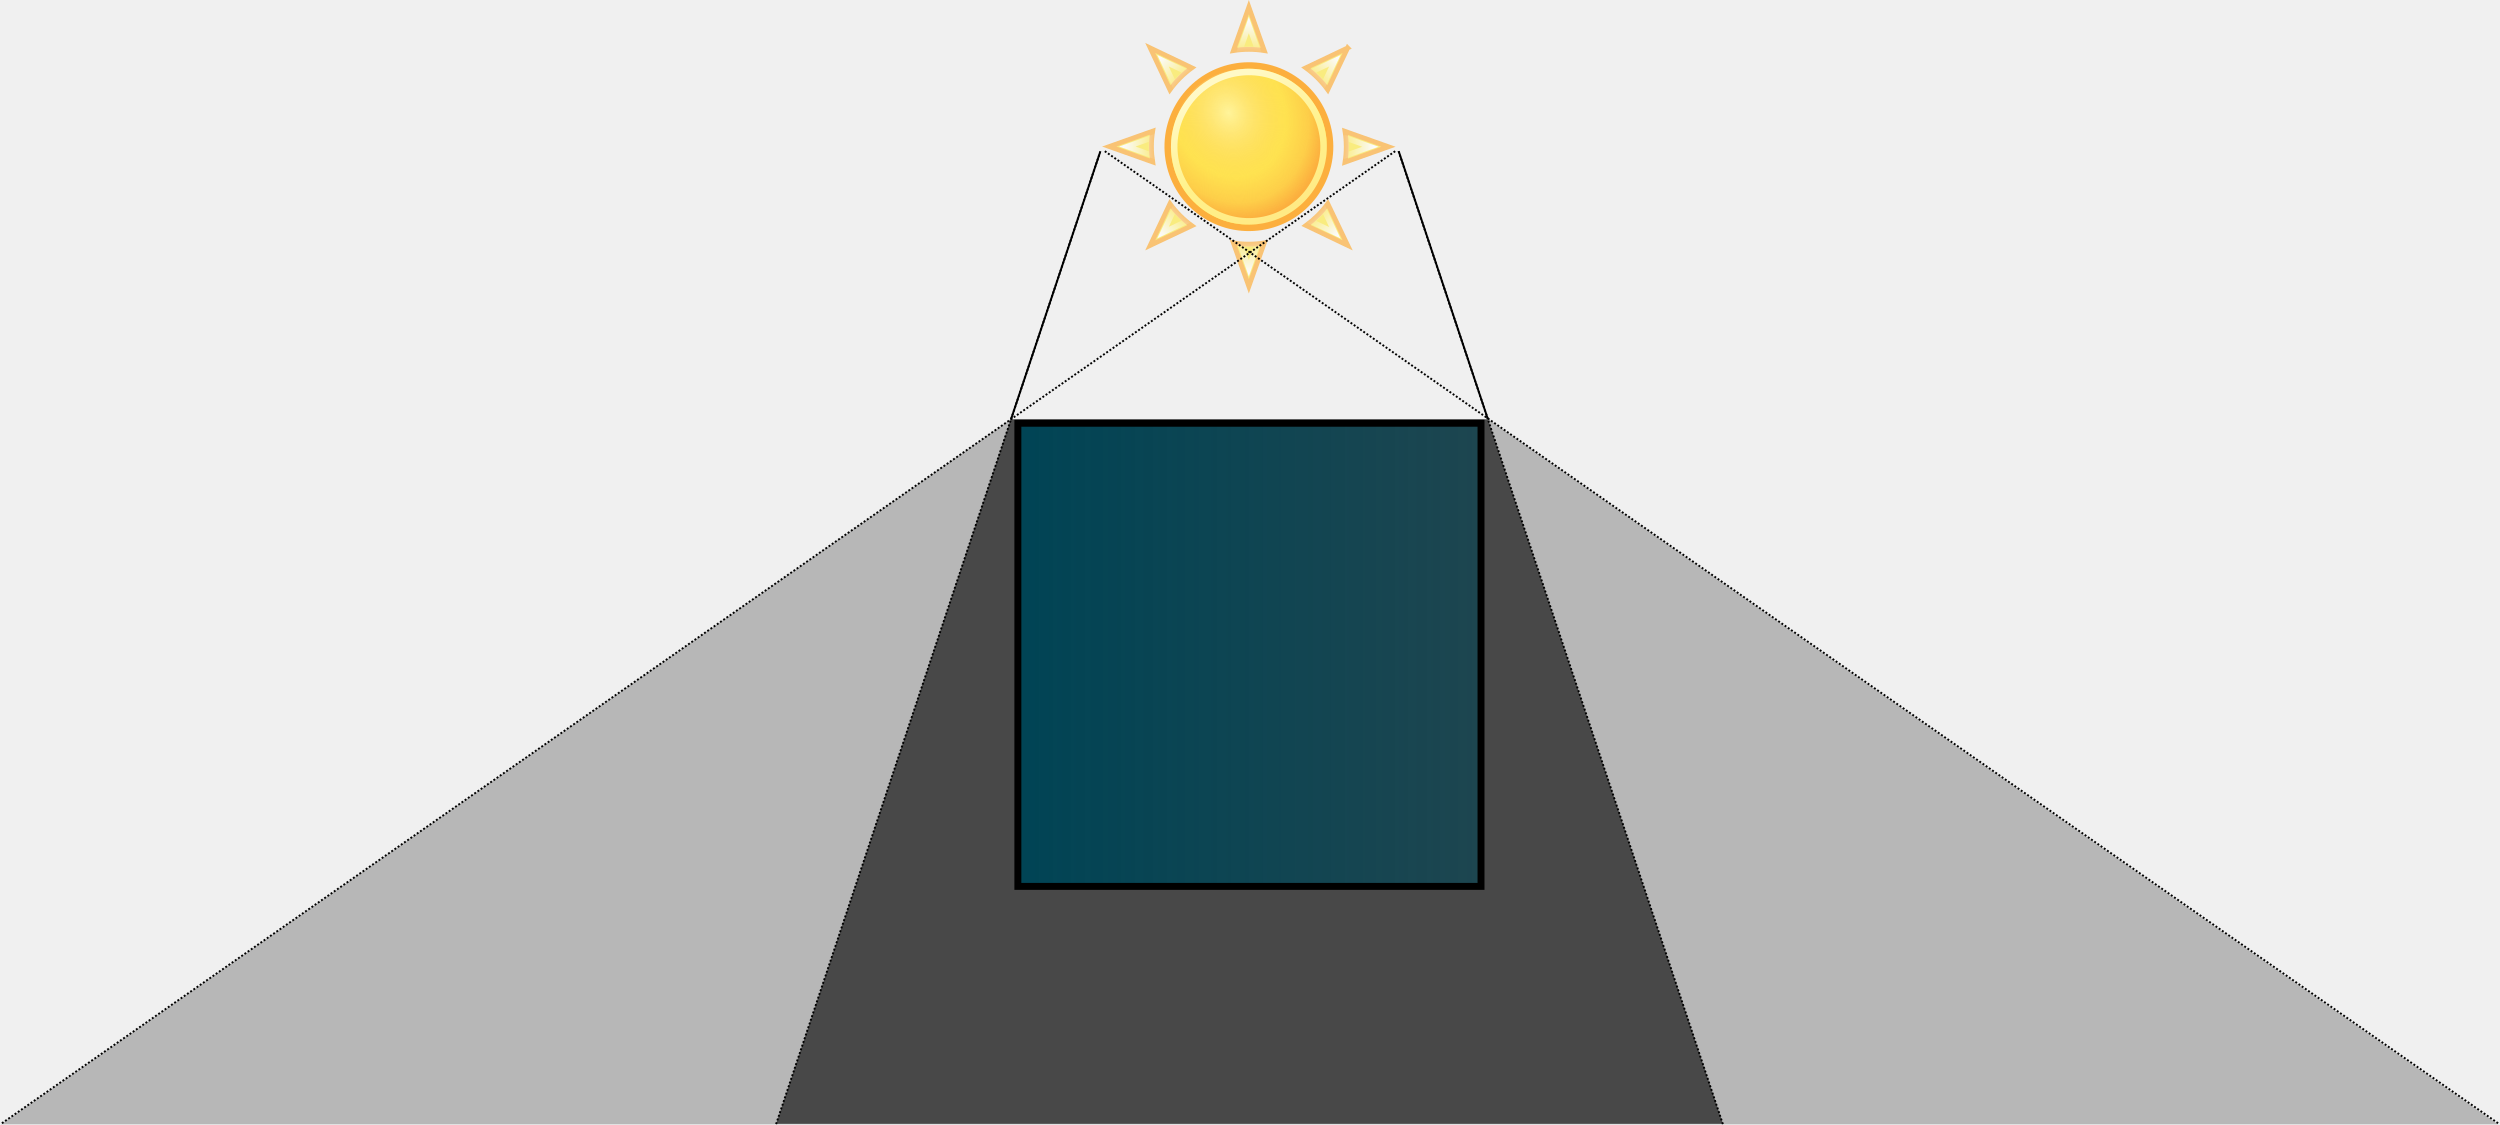
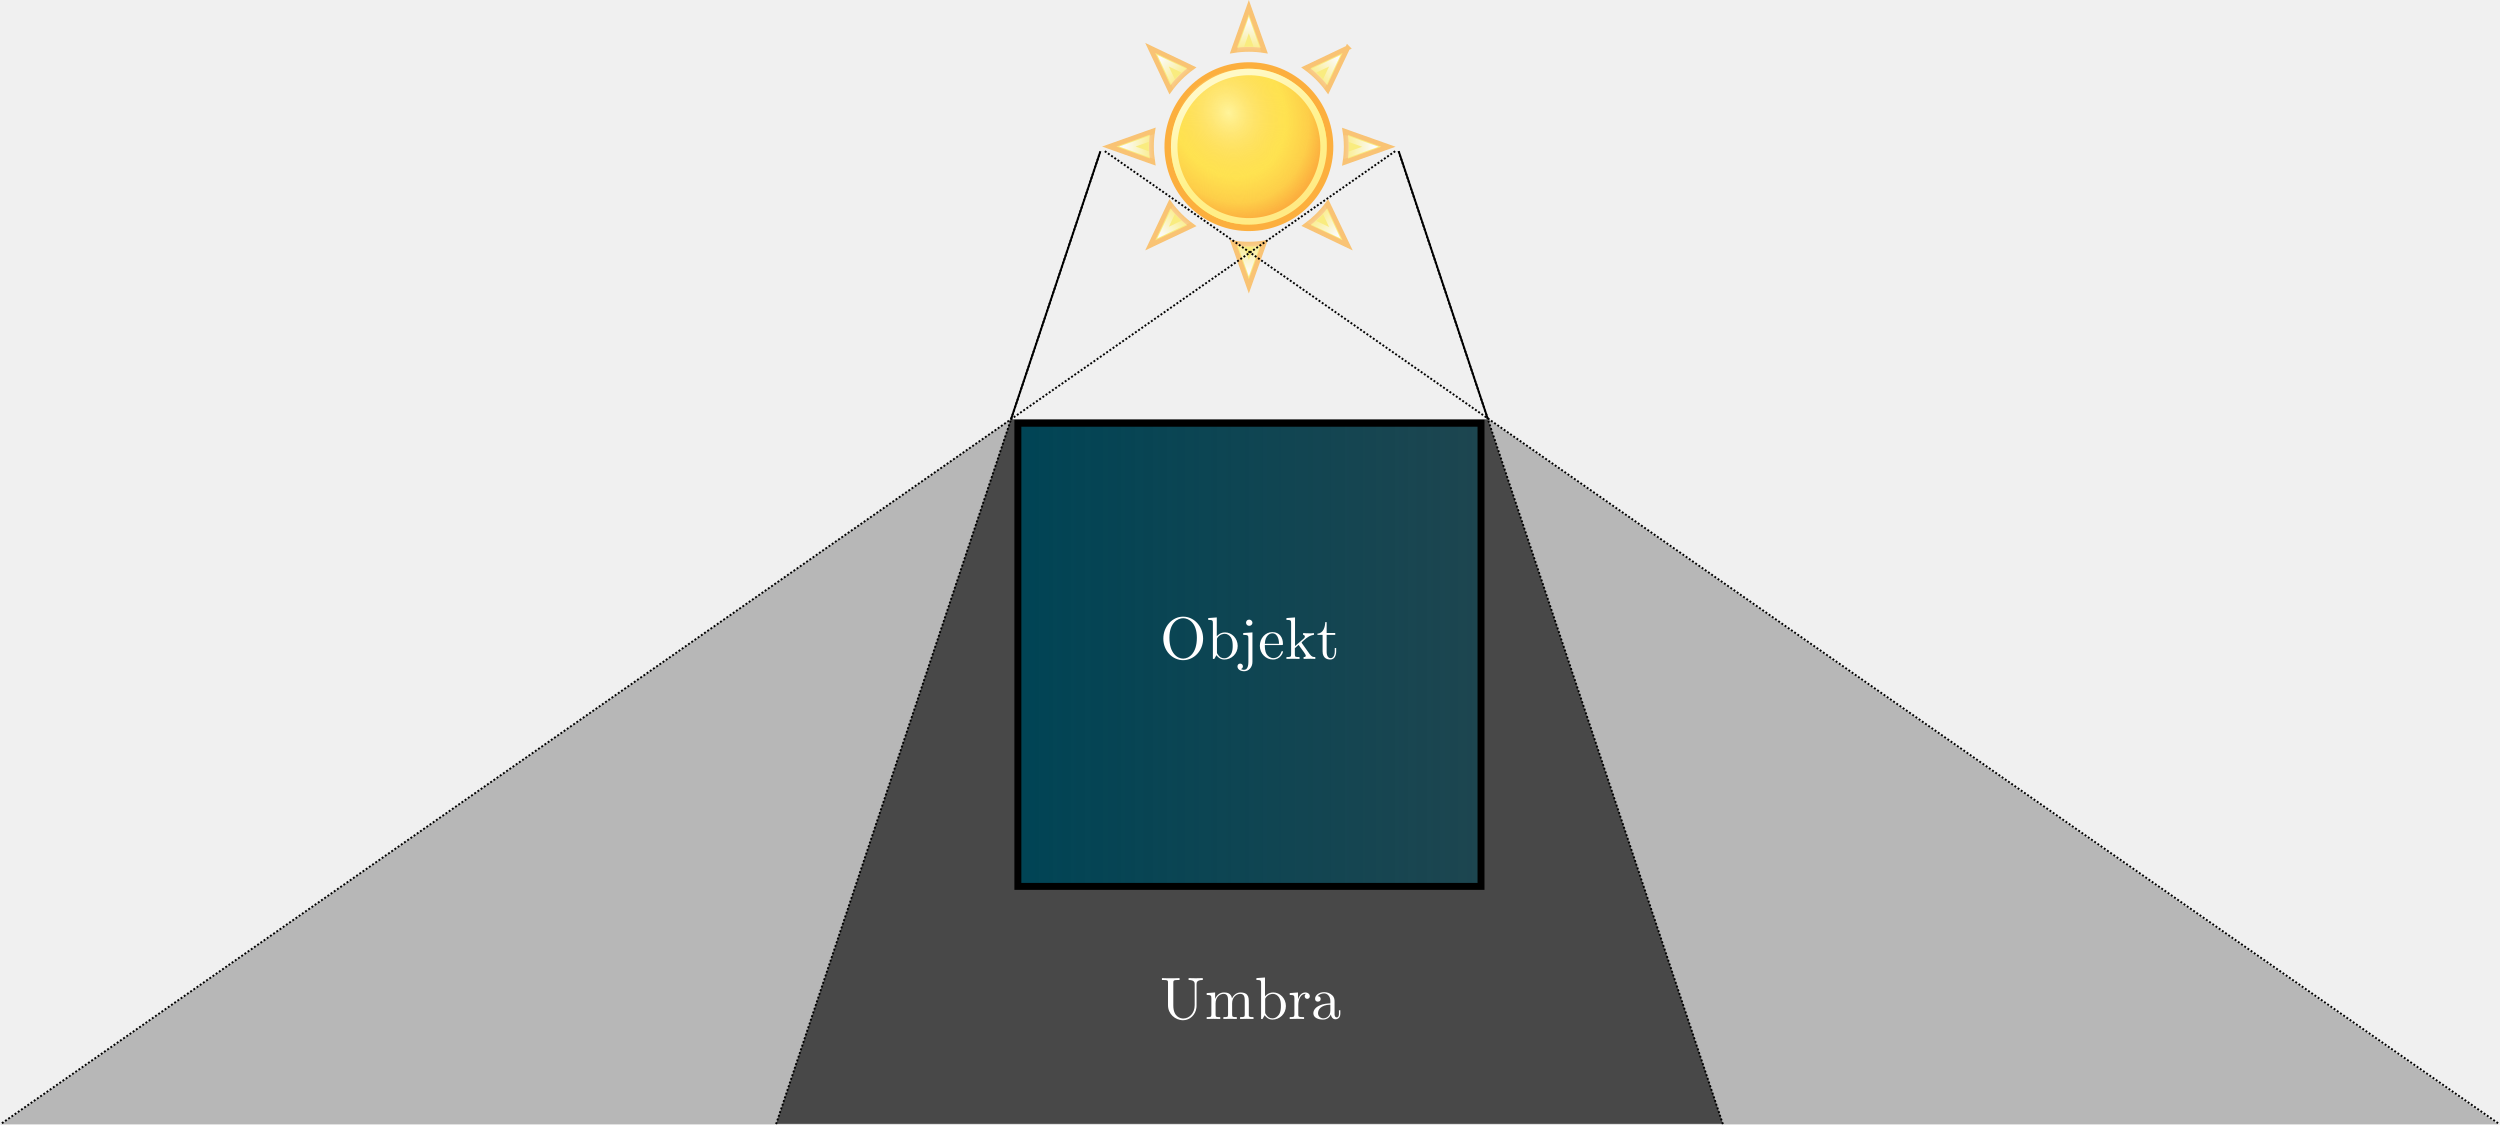
<svg xmlns="http://www.w3.org/2000/svg" xmlns:xlink="http://www.w3.org/1999/xlink" width="108.77mm" height="48.946mm" viewBox="0 0 385.404 173.431" id="svg9825" version="1.1">
  <defs id="defs9827">
    <radialGradient xlink:href="#linearGradient4083" id="radialGradient4081" cx="24" cy="23.382" fx="24" fy="23.382" r="19.142" gradientTransform="matrix(1.006701,0,0,1.007522,-0.160816,0.426981)" gradientUnits="userSpaceOnUse" />
    <linearGradient id="linearGradient4083">
      <stop id="stop4085" offset="0" style="stop-color:#ffffff;stop-opacity:0;" />
      <stop style="stop-color:#ffffff;stop-opacity:0;" offset="0.75" id="stop4089" />
      <stop id="stop4087" offset="1" style="stop-color:#ffffff;stop-opacity:1;" />
    </linearGradient>
    <radialGradient xlink:href="#linearGradient4032" id="radialGradient4020" cx="-33.519" cy="-22.113" fx="-33.519" fy="-22.113" r="9.5" gradientUnits="userSpaceOnUse" gradientTransform="matrix(0.487739,1.292402,-1.10267,0.497242,-41.77393,32.41492)" />
    <linearGradient id="linearGradient4032">
      <stop id="stop4034" offset="0" style="stop-color:#fff7c2;stop-opacity:0.638" />
      <stop style="stop-color:#fcaf3e;stop-opacity:0.183;" offset="0.594" id="stop4036" />
      <stop id="stop4038" offset="0.839" style="stop-color:#fcaf3e;stop-opacity:0.505;" />
      <stop id="stop4040" offset="1" style="stop-color:#fcaf3e;stop-opacity:1;" />
    </linearGradient>
    <linearGradient xlink:href="#linearGradient4026" id="linearGradient3168" gradientUnits="userSpaceOnUse" x1="-28.969" y1="-25.327" x2="-37.197" y2="-9.559" />
    <linearGradient id="linearGradient4026">
      <stop id="stop4028" offset="0" style="stop-color:#fff9c6;stop-opacity:1" />
      <stop style="stop-color:#fff28c;stop-opacity:1;" offset="0.542" id="stop4042" />
      <stop id="stop4030" offset="1" style="stop-color:#ffea85;stop-opacity:1;" />
    </linearGradient>
    <filter style="color-interpolation-filters:sRGB" id="filter4666">
      <feBlend mode="lighten" in2="BackgroundImage" id="feBlend4668" />
    </filter>
    <linearGradient xlink:href="#linearGradient4309" id="linearGradient4315" x1="204.85" y1="159" x2="255" y2="159" gradientUnits="userSpaceOnUse" gradientTransform="matrix(3.570006,0,0,3.570006,-455.0212,-382.6291)" />
    <linearGradient id="linearGradient4309">
      <stop style="stop-color:#004455;stop-opacity:1;" offset="0" id="stop4311" />
      <stop style="stop-color:#004455;stop-opacity:0;" offset="1" id="stop4313" />
    </linearGradient>
  </defs>
  <g id="layer1" transform="translate(-119.9142,-84.05397)" />
  <g id="layer9" transform="translate(-119.9142,-84.05397)">
    <g transform="matrix(1.000994,0,0,1.000994,288.4135,82.65418)" id="g3936">
      <g style="opacity:0.7" id="g4091">
        <path style="fill:#fce94f;fill-opacity:1;stroke:#fcaf3e;stroke-width:0.737;stroke-linecap:square;stroke-linejoin:miter;stroke-miterlimit:4;stroke-dasharray:none;stroke-opacity:1" d="M 24,2.5 21.625,9.188 C 22.399,9.064 23.191,9 24,9 c 0.809,0 1.601,0.064 2.375,0.188 L 24,2.5 Z m -15.188,6.281 3.031,6.438 c 0.935,-1.29 2.085,-2.44 3.375,-3.375 L 8.812,8.781 Z m 30.406,0 -6.438,3.062 c 1.29,0.935 2.44,2.085 3.375,3.375 l 3.062,-6.438 z M 9.188,21.594 2.5,23.969 l 6.688,2.375 C 9.067,25.58 9,24.798 9,24 9,23.181 9.061,22.378 9.188,21.594 Z M 38.812,21.625 C 38.936,22.399 39,23.191 39,24 c 0,0.809 -0.064,1.601 -0.188,2.375 L 45.5,24 38.812,21.625 Z M 11.844,32.781 8.812,39.188 15.219,36.156 c -1.29,-0.935 -2.44,-2.085 -3.375,-3.375 z m 24.312,0 c -0.926,1.278 -2.069,2.414 -3.344,3.344 l 6.406,3.062 -3.062,-6.406 z M 21.625,38.812 24,45.5 26.375,38.812 C 25.601,38.936 24.809,39 24,39 23.191,39 22.399,38.936 21.625,38.812 Z" id="path7492" />
        <path style="fill:none;fill-opacity:1;stroke:url(#radialGradient4081);stroke-width:0.846;stroke-linecap:square;stroke-linejoin:miter;stroke-miterlimit:4;stroke-dasharray:none;stroke-opacity:1" d="M 24,5.25 22.656,9.062 C 23.099,9.023 23.547,9 24,9 c 0.453,0 0.901,0.023 1.344,0.062 L 24,5.25 Z M 10.781,10.75 12.5,14.375 c 0.572,-0.681 1.224,-1.336 1.906,-1.906 L 10.781,10.75 Z m 26.469,0 -3.625,1.719 c 0.68,0.569 1.337,1.227 1.906,1.906 L 37.25,10.75 Z M 9.062,22.625 5.281,23.969 9.062,25.312 C 9.025,24.88 9,24.442 9,24 9,23.536 9.021,23.078 9.062,22.625 Z m 29.875,0.031 C 38.977,23.099 39,23.547 39,24 c 0,0.453 -0.023,0.901 -0.062,1.344 L 42.719,24 38.938,22.656 Z m -3.406,10.938 c -0.573,0.686 -1.221,1.364 -1.906,1.938 L 37.25,37.25 35.531,33.594 Z M 12.5,33.625 10.781,37.219 14.375,35.5 C 13.703,34.936 13.064,34.297 12.5,33.625 Z M 22.656,38.938 24,42.719 25.344,38.938 C 24.901,38.977 24.453,39 24,39 23.547,39 23.099,38.977 22.656,38.938 Z" id="path7494" />
      </g>
      <g id="g4046">
        <g id="g3931">
          <circle r="9.5" cy="-17.5" cx="-32" transform="matrix(0.778062,-1.061285,1.061287,0.778062,67.47952,3.641324)" id="path7498" style="fill:#ffee54;fill-opacity:1;stroke:#fcaf3e;stroke-width:0.76;stroke-linecap:square;stroke-linejoin:miter;stroke-miterlimit:4;stroke-dasharray:none;stroke-opacity:1" />
          <circle r="9.5" cy="-17.5" cx="-32" transform="matrix(1.244257,-0.167707,0.216642,1.251844,67.61648,40.527)" id="path7500" style="fill:url(#radialGradient4020);fill-opacity:1;stroke:none;stroke-width:1.017;stroke-linecap:square;stroke-linejoin:miter;stroke-miterlimit:4;stroke-dasharray:none;stroke-opacity:1" />
          <circle r="9.5" cy="-17.5" cx="-32" transform="matrix(0.715791,-0.976349,0.97635,0.715792,64.00044,5.269544)" id="path7502" style="fill:none;fill-opacity:1;stroke:url(#linearGradient3168);stroke-width:0.826;stroke-linecap:square;stroke-linejoin:miter;stroke-miterlimit:4;stroke-dasharray:none;stroke-opacity:1" />
        </g>
      </g>
    </g>
  </g>
  <g id="layer10" style="display:none" transform="translate(-119.9142,-84.05397)">
    <path style="fill:none;fill-rule:evenodd;stroke:#000000;stroke-width:1;stroke-linecap:butt;stroke-linejoin:miter;stroke-miterlimit:4;stroke-dasharray:1, 2;stroke-dashoffset:0;stroke-opacity:1" d="m 290,107.362 45,0" id="path12154" />
  </g>
  <g id="layer14" transform="translate(-119.9142,-84.05397)">
    <path style="fill:#000000;fill-opacity:0.604;fill-rule:evenodd;stroke:none;stroke-width:1px;stroke-linecap:butt;stroke-linejoin:miter;stroke-opacity:1" d="m 275.719,148.706 73.594,0 36.219,108.594 -145.969,0 z" id="path12283" />
  </g>
  <g id="layer15" transform="translate(-119.9142,-84.05397)">
    <path style="fill:#000000;fill-opacity:0.24;fill-rule:evenodd;stroke:none;stroke-width:1px;stroke-linecap:butt;stroke-linejoin:miter;stroke-opacity:1" d="m 275.797,148.659 73.531,0 155.68,108.711 -384.945,0 z" id="path12286" />
  </g>
  <g id="layer12" style="display:inline" transform="translate(-119.9142,-84.05397)">
    <rect style="color:#000000;clip-rule:nonzero;display:inline;overflow:visible;visibility:visible;opacity:1;isolation:auto;mix-blend-mode:normal;color-interpolation:sRGB;color-interpolation-filters:linearRGB;solid-color:#000000;solid-opacity:1;fill:url(#linearGradient4315);fill-opacity:1;fill-rule:evenodd;stroke:#000000;stroke-width:1.071;stroke-linecap:butt;stroke-linejoin:miter;stroke-miterlimit:4;stroke-dasharray:none;stroke-dashoffset:0;stroke-opacity:1;color-rendering:auto;image-rendering:auto;shape-rendering:auto;text-rendering:auto;enable-background:accumulate" id="rect4273" width="71.4" height="71.4" x="276.83" y="149.302" />
  </g>
  <g id="layer16" style="display:inline" transform="translate(-119.9142,-84.05397)">
    <path style="display:inline;fill:none;fill-rule:evenodd;stroke:#000000;stroke-width:0.3;stroke-linecap:butt;stroke-linejoin:miter;stroke-miterlimit:4;stroke-dasharray:0.3, 0.3;stroke-dashoffset:0;stroke-opacity:1" d="m 335,107.362 -215,150" id="path12241" />
    <path id="path12243" d="m 290.233,107.362 215,150" style="display:inline;fill:none;fill-rule:evenodd;stroke:#000000;stroke-width:0.3;stroke-linecap:butt;stroke-linejoin:miter;stroke-miterlimit:4;stroke-dasharray:0.3, 0.3;stroke-dashoffset:0;stroke-opacity:1" />
    <path style="display:inline;fill:none;fill-rule:evenodd;stroke:#000000;stroke-width:0.3;stroke-linecap:butt;stroke-linejoin:miter;stroke-miterlimit:4;stroke-dasharray:none;stroke-opacity:1" d="m 289.515,107.491 -13.754,41.23" id="path12247-4" />
    <path id="path12249-9" d="m 335.538,107.362 13.749,41.295" style="display:inline;fill:none;fill-rule:evenodd;stroke:#000000;stroke-width:0.3;stroke-linecap:butt;stroke-linejoin:miter;stroke-miterlimit:4;stroke-dasharray:none;stroke-opacity:1" />
    <path style="display:inline;fill:none;fill-rule:evenodd;stroke:#000000;stroke-width:0.3;stroke-linecap:butt;stroke-linejoin:miter;stroke-miterlimit:4;stroke-dasharray:0.3, 0.3;stroke-dashoffset:0;stroke-opacity:1" d="m 289.554,107.362 -50,150" id="path12247" />
    <path id="path12249" d="m 335.518,107.362 50,150" style="display:inline;fill:none;fill-rule:evenodd;stroke:#000000;stroke-width:0.3;stroke-linecap:butt;stroke-linejoin:miter;stroke-miterlimit:4;stroke-dasharray:0.3, 0.3;stroke-dashoffset:0;stroke-opacity:1" />
  </g>
  <g id="layer13" style="display:inline" transform="translate(-119.9142,-84.05397)" />
  <g id="layer11" style="display:inline" transform="translate(-119.9142,-84.05397)">
-     <text transform="matrix(1.539038,0,0,1.539038,105.6668,317.9677)" id="text4818" y="-85.984" x="125.441" style="font-style:normal;font-variant:normal;font-weight:normal;font-stretch:normal;font-size:9px;line-height:125%;font-family:sans-serif;-inkscape-font-specification:'sans-serif, Normal';text-align:start;letter-spacing:0px;word-spacing:0px;writing-mode:lr-tb;text-anchor:start;display:inline;fill:#000000;fill-opacity:1;stroke:none;stroke-width:1px;stroke-linecap:butt;stroke-linejoin:miter;stroke-opacity:1;filter:url(#filter4666);enable-background:new" xml:space="preserve">
-       <tspan y="-85.984" x="125.441" id="tspan4820" style="font-style:normal;font-variant:normal;font-weight:normal;font-stretch:normal;font-size:6px;font-family:'Latin Modern Math';-inkscape-font-specification:'Latin Modern Math'">Objekt</tspan>
+     <text transform="matrix(1.539038,0,0,1.539038,105.6668,317.9677)" id="text4818" y="-85.984" x="125.441" style="font-style:normal;font-variant:normal;font-weight:normal;font-stretch:normal;font-size:9px;line-height:125%;font-family:sans-serif;-inkscape-font-specification:'sans-serif, Normal';text-align:start;letter-spacing:0px;word-spacing:0px;writing-mode:lr-tb;text-anchor:start;display:inline;fill:#ffffff;fill-opacity:1;stroke:none;stroke-width:1px;stroke-linecap:butt;stroke-linejoin:miter;stroke-opacity:1;filter:url(#filter4666);enable-background:new;" xml:space="preserve">
+       <tspan y="-85.984" x="125.441" id="tspan4820" style="font-style:normal;font-variant:normal;font-weight:normal;font-stretch:normal;font-size:6px;font-family:'Latin Modern Math';-inkscape-font-specification:'Latin Modern Math';fill:#ffffff;">Objekt</tspan>
    </text>
    <text xml:space="preserve" style="font-style:normal;font-variant:normal;font-weight:normal;font-stretch:normal;font-size:9px;line-height:125%;font-family:sans-serif;-inkscape-font-specification:'sans-serif, Normal';text-align:start;letter-spacing:0px;word-spacing:0px;writing-mode:lr-tb;text-anchor:start;display:inline;fill:#000000;fill-opacity:1;stroke:none;stroke-width:1px;stroke-linecap:butt;stroke-linejoin:miter;stroke-opacity:1;filter:url(#filter4666);enable-background:new" x="125.441" y="-85.984" id="text12237" transform="matrix(1.539038,0,0,1.539038,149.5418,240.025)">
      <tspan style="font-style:normal;font-variant:normal;font-weight:normal;font-stretch:normal;font-size:6px;font-family:'Latin Modern Math';-inkscape-font-specification:'Latin Modern Math'" id="tspan12239" x="125.441" y="-85.984">Lichtquelle</tspan>
    </text>
-     <text xml:space="preserve" style="font-style:normal;font-variant:normal;font-weight:normal;font-stretch:normal;font-size:9px;line-height:125%;font-family:sans-serif;-inkscape-font-specification:'sans-serif, Normal';text-align:start;letter-spacing:0px;word-spacing:0px;writing-mode:lr-tb;text-anchor:start;display:inline;fill:#000000;fill-opacity:1;stroke:none;stroke-width:1px;stroke-linecap:butt;stroke-linejoin:miter;stroke-opacity:1;filter:url(#filter4666);enable-background:new" x="125.441" y="-85.984" id="text15620" transform="matrix(1.539038,0,0,1.539038,105.6668,373.4756)">
-       <tspan style="font-style:normal;font-variant:normal;font-weight:normal;font-stretch:normal;font-size:6px;font-family:'Latin Modern Math';-inkscape-font-specification:'Latin Modern Math'" id="tspan15622" x="125.441" y="-85.984">Umbra</tspan>
+     <text xml:space="preserve" style="font-style:normal;font-variant:normal;font-weight:normal;font-stretch:normal;font-size:9px;line-height:125%;font-family:sans-serif;-inkscape-font-specification:'sans-serif, Normal';text-align:start;letter-spacing:0px;word-spacing:0px;writing-mode:lr-tb;text-anchor:start;display:inline;fill:#ffffff;fill-opacity:1;stroke:none;stroke-width:1px;stroke-linecap:butt;stroke-linejoin:miter;stroke-opacity:1;filter:url(#filter4666);enable-background:new;" x="125.441" y="-85.984" id="text15620" transform="matrix(1.539038,0,0,1.539038,105.6668,373.4756)">
+       <tspan style="font-style:normal;font-variant:normal;font-weight:normal;font-stretch:normal;font-size:6px;font-family:'Latin Modern Math';-inkscape-font-specification:'Latin Modern Math';fill:#ffffff;" id="tspan15622" x="125.441" y="-85.984">Umbra</tspan>
    </text>
    <text transform="matrix(1.539038,0,0,1.539038,211.0257,373.4756)" id="text15624" y="-85.984" x="125.441" style="font-style:normal;font-variant:normal;font-weight:normal;font-stretch:normal;font-size:9px;line-height:125%;font-family:sans-serif;-inkscape-font-specification:'sans-serif, Normal';text-align:start;letter-spacing:0px;word-spacing:0px;writing-mode:lr-tb;text-anchor:start;display:inline;fill:#000000;fill-opacity:1;stroke:none;stroke-width:1px;stroke-linecap:butt;stroke-linejoin:miter;stroke-opacity:1;filter:url(#filter4666);enable-background:new" xml:space="preserve">
      <tspan y="-85.984" x="125.441" id="tspan15626" style="font-style:normal;font-variant:normal;font-weight:normal;font-stretch:normal;font-size:6px;font-family:'Latin Modern Math';-inkscape-font-specification:'Latin Modern Math'">Penumbra</tspan>
    </text>
    <text xml:space="preserve" style="font-style:normal;font-variant:normal;font-weight:normal;font-stretch:normal;font-size:9px;line-height:125%;font-family:sans-serif;-inkscape-font-specification:'sans-serif, Normal';text-align:start;letter-spacing:0px;word-spacing:0px;writing-mode:lr-tb;text-anchor:start;display:inline;fill:#000000;fill-opacity:1;stroke:none;stroke-width:1px;stroke-linecap:butt;stroke-linejoin:miter;stroke-opacity:1;filter:url(#filter4666);enable-background:new" x="125.441" y="-85.984" id="text15628" transform="matrix(1.539038,0,0,1.539038,-12.42001,373.4756)">
      <tspan style="font-style:normal;font-variant:normal;font-weight:normal;font-stretch:normal;font-size:6px;font-family:'Latin Modern Math';-inkscape-font-specification:'Latin Modern Math'" id="tspan15630" x="125.441" y="-85.984">Penumbra</tspan>
    </text>
  </g>
</svg>
